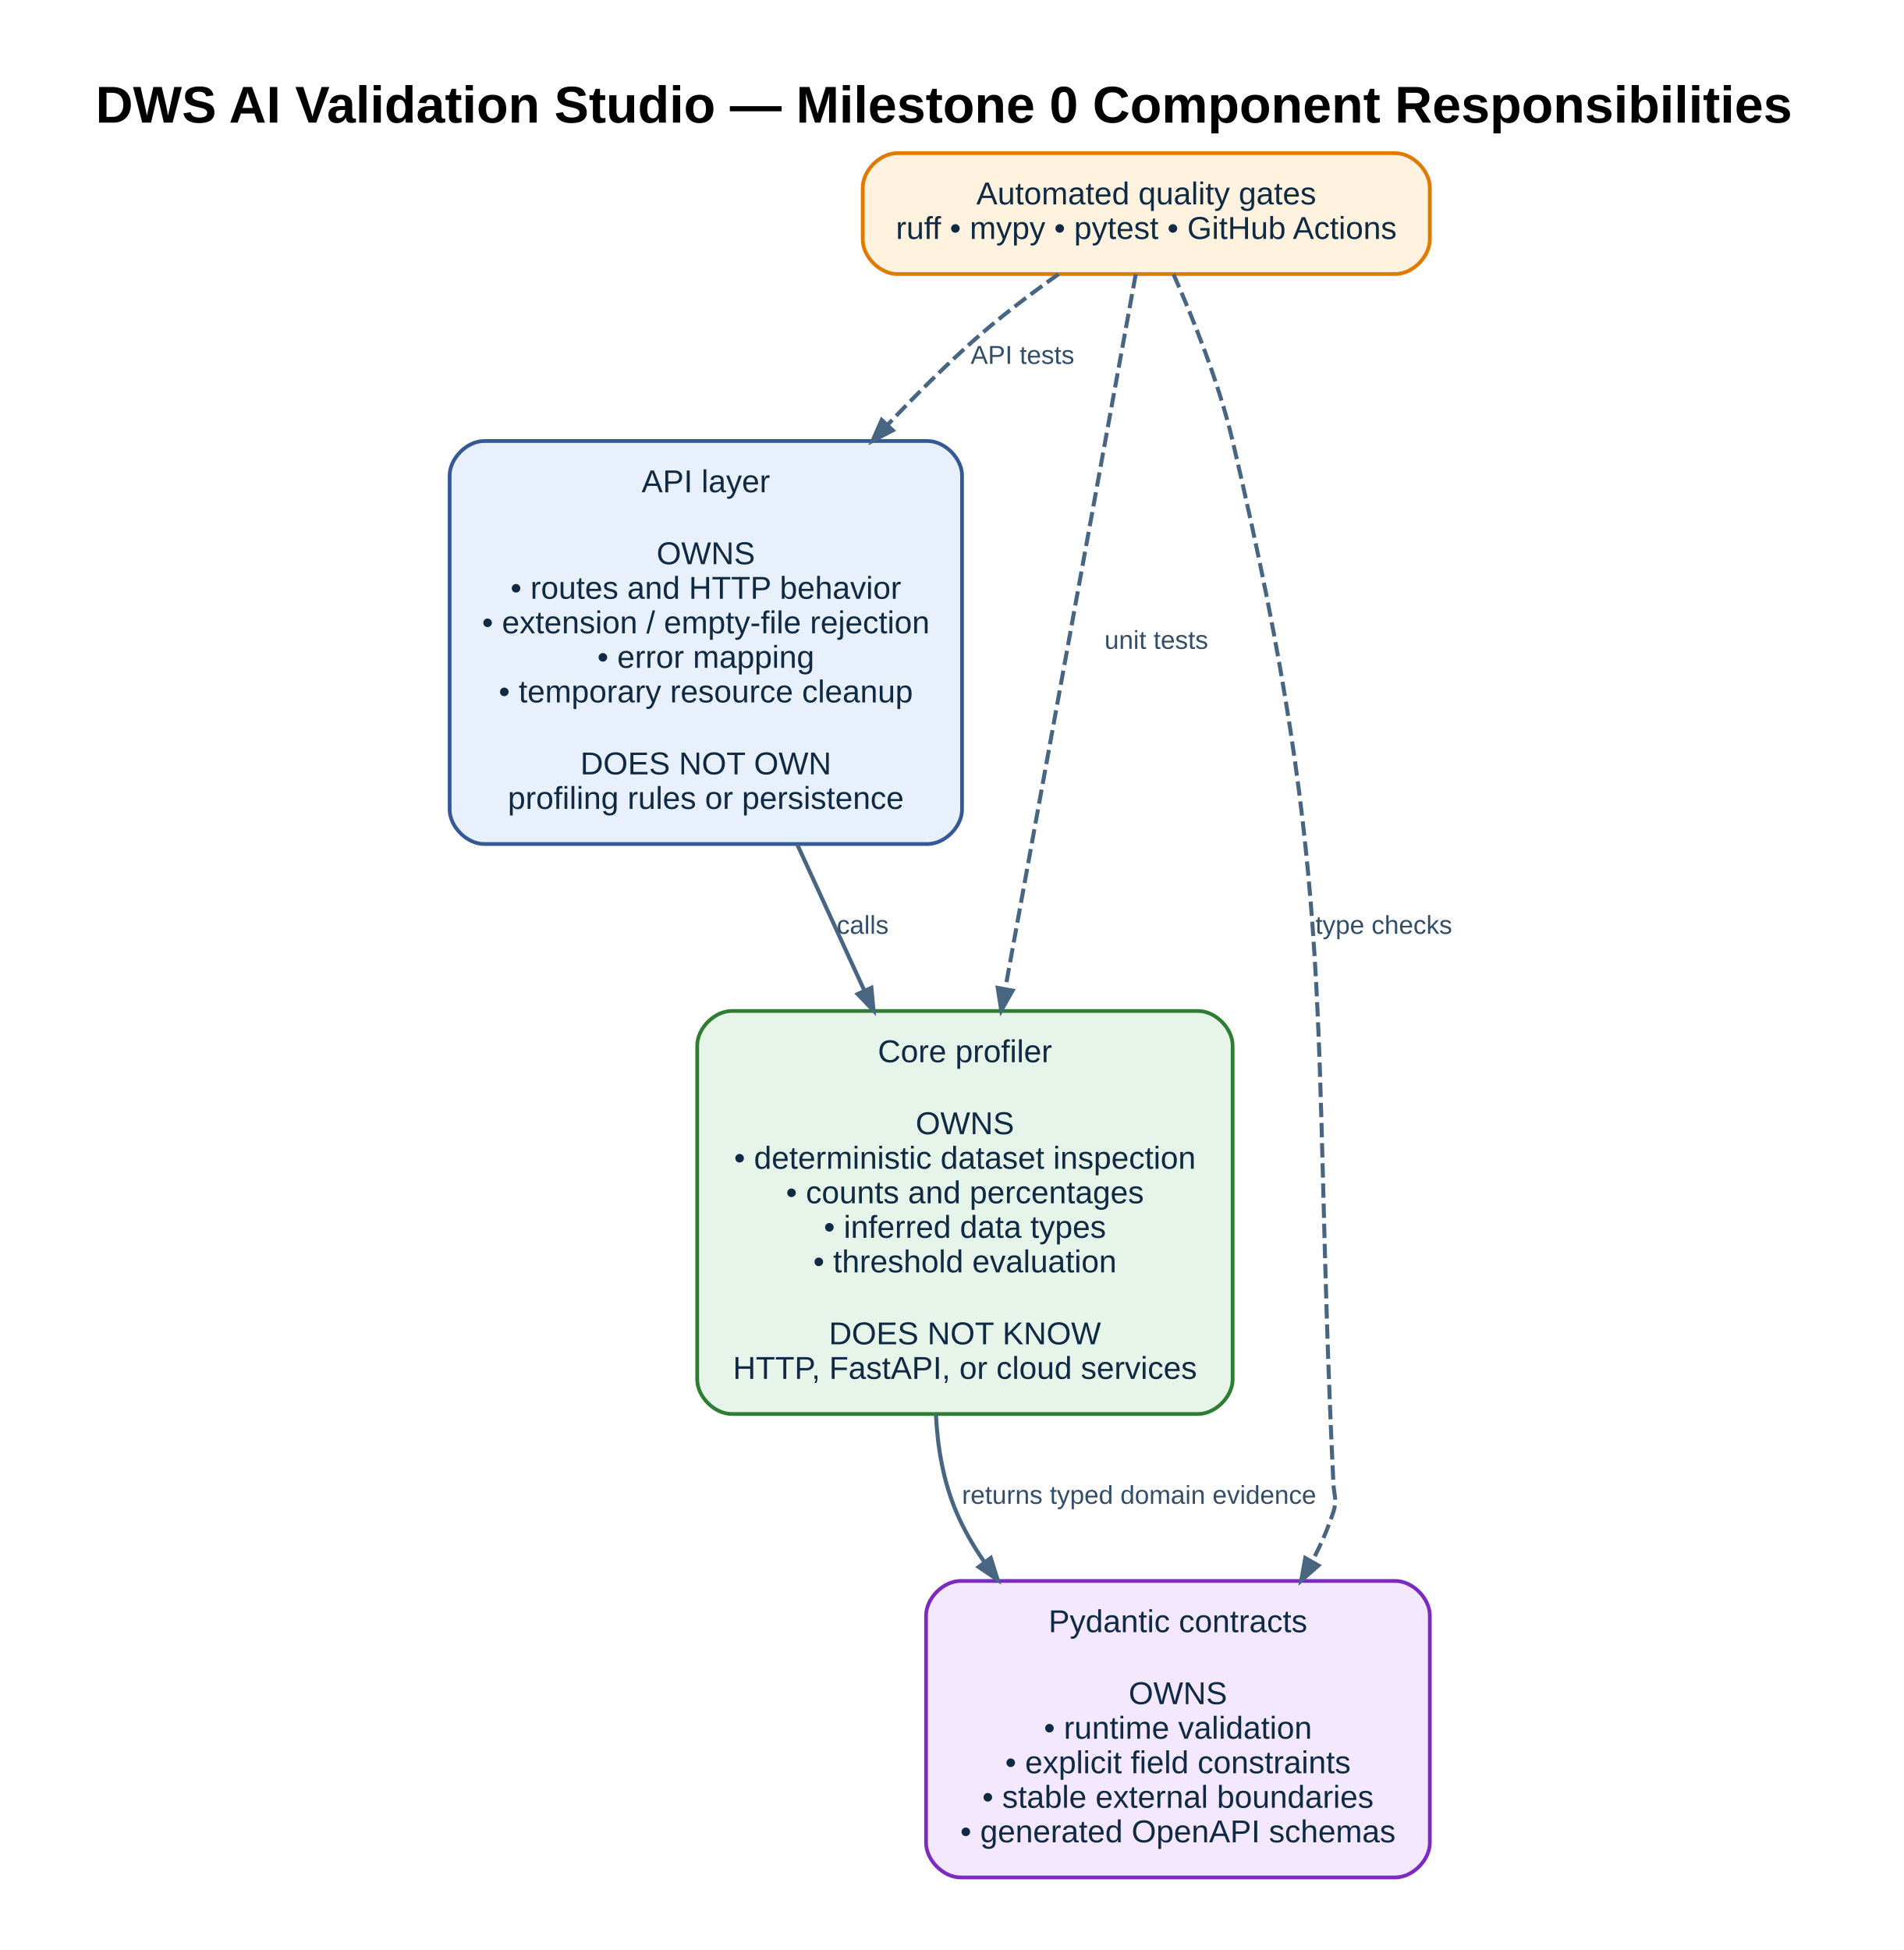
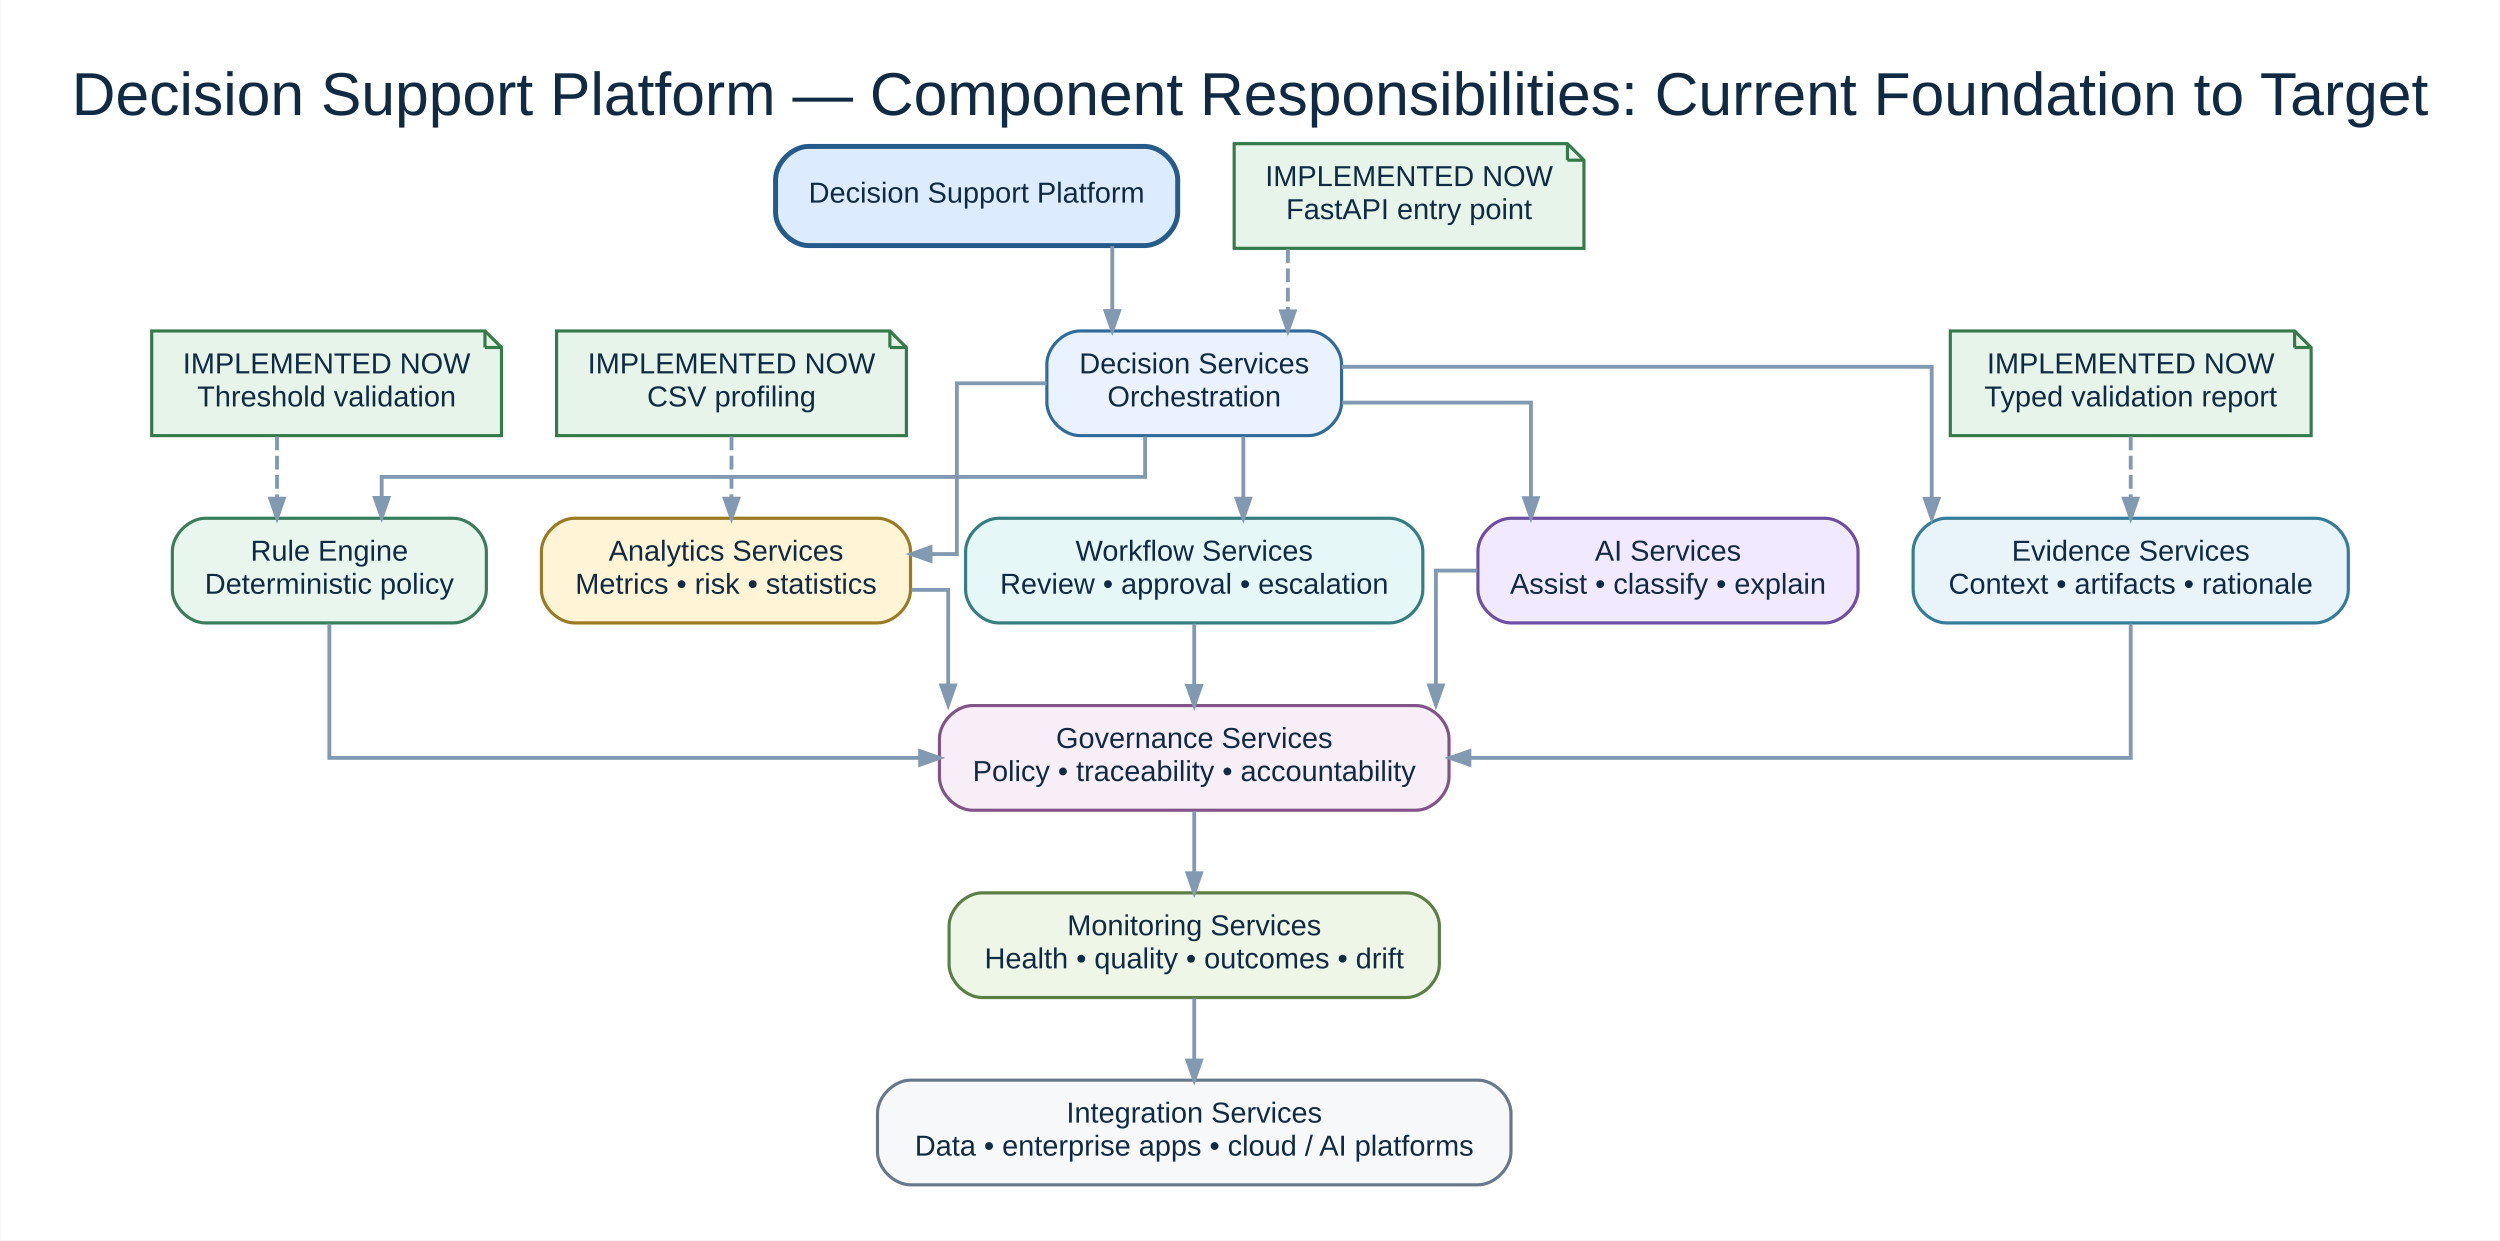
- <svg xmlns="http://www.w3.org/2000/svg" width="661pt" height="677pt" viewBox="0.00 0.00 661.40 677.40">
-   <g id="graph0" class="graph" transform="scale(1 1) rotate(0) translate(25.2 652.2)">
-     <polygon fill="white" stroke="transparent" points="-25.2,25.2 -25.2,-652.2 636.2,-652.2 636.2,25.2 -25.2,25.2" />
-     <text text-anchor="start" x="8" y="-609.6" font-family="Arial" font-weight="bold" font-size="18.00">DWS AI Validation Studio — Milestone 0 Component Responsibilities</text>
+ <svg xmlns="http://www.w3.org/2000/svg" width="907pt" height="450pt" viewBox="0.00 0.00 907.32 450.32">
+   <g id="graph0" class="graph" transform="scale(1 1) rotate(0) translate(20.16 430.16)">
+     <polygon fill="white" stroke="transparent" points="-20.16,20.16 -20.16,-430.16 887.16,-430.16 887.16,20.16 -20.16,20.16" />
+     <text text-anchor="middle" x="433.5" y="-388.4" font-family="Arial" font-size="22.00" fill="#102a43">Decision Support Platform — Component Responsibilities: Current Foundation to Target</text>
    <g id="node1" class="node">
-       <path fill="#e8f1fb" stroke="#345995" stroke-width="1.3" d="M297,-499C297,-499 143,-499 143,-499 137,-499 131,-493 131,-487 131,-487 131,-371 131,-371 131,-365 137,-359 143,-359 143,-359 297,-359 297,-359 303,-359 309,-365 309,-371 309,-371 309,-487 309,-487 309,-493 303,-499 297,-499" />
-       <text text-anchor="middle" x="220" y="-481.2" font-family="Arial" font-size="11.00" fill="#102a43">API layer</text>
-       <text text-anchor="middle" x="220" y="-456.2" font-family="Arial" font-size="11.00" fill="#102a43">OWNS</text>
-       <text text-anchor="middle" x="220" y="-444.2" font-family="Arial" font-size="11.00" fill="#102a43">• routes and HTTP behavior</text>
-       <text text-anchor="middle" x="220" y="-432.2" font-family="Arial" font-size="11.00" fill="#102a43">• extension / empty-file rejection</text>
-       <text text-anchor="middle" x="220" y="-420.2" font-family="Arial" font-size="11.00" fill="#102a43">• error mapping</text>
-       <text text-anchor="middle" x="220" y="-408.2" font-family="Arial" font-size="11.00" fill="#102a43">• temporary resource cleanup</text>
-       <text text-anchor="middle" x="220" y="-383.2" font-family="Arial" font-size="11.00" fill="#102a43">DOES NOT OWN</text>
-       <text text-anchor="middle" x="220" y="-371.2" font-family="Arial" font-size="11.00" fill="#102a43">profiling rules or persistence</text>
+       <path fill="#ddebff" stroke="#245b8a" stroke-width="1.8" d="M395.25,-377C395.25,-377 273.25,-377 273.25,-377 267.25,-377 261.25,-371 261.25,-365 261.25,-365 261.25,-353 261.25,-353 261.25,-347 267.25,-341 273.25,-341 273.25,-341 395.25,-341 395.25,-341 401.25,-341 407.25,-347 407.25,-353 407.25,-353 407.25,-365 407.25,-365 407.25,-371 401.25,-377 395.25,-377" />
+       <text text-anchor="middle" x="334.25" y="-356.6" font-family="Arial" font-size="10.50" fill="#102a43">Decision Support Platform</text>
    </g>
    <g id="node2" class="node">
-       <path fill="#e6f4ea" stroke="#2e7d32" stroke-width="1.3" d="M391,-301C391,-301 229,-301 229,-301 223,-301 217,-295 217,-289 217,-289 217,-173 217,-173 217,-167 223,-161 229,-161 229,-161 391,-161 391,-161 397,-161 403,-167 403,-173 403,-173 403,-289 403,-289 403,-295 397,-301 391,-301" />
-       <text text-anchor="middle" x="310" y="-283.2" font-family="Arial" font-size="11.00" fill="#102a43">Core profiler</text>
-       <text text-anchor="middle" x="310" y="-258.2" font-family="Arial" font-size="11.00" fill="#102a43">OWNS</text>
-       <text text-anchor="middle" x="310" y="-246.2" font-family="Arial" font-size="11.00" fill="#102a43">• deterministic dataset inspection</text>
-       <text text-anchor="middle" x="310" y="-234.2" font-family="Arial" font-size="11.00" fill="#102a43">• counts and percentages</text>
-       <text text-anchor="middle" x="310" y="-222.2" font-family="Arial" font-size="11.00" fill="#102a43">• inferred data types</text>
-       <text text-anchor="middle" x="310" y="-210.2" font-family="Arial" font-size="11.00" fill="#102a43">• threshold evaluation</text>
-       <text text-anchor="middle" x="310" y="-185.2" font-family="Arial" font-size="11.00" fill="#102a43">DOES NOT KNOW</text>
-       <text text-anchor="middle" x="310" y="-173.2" font-family="Arial" font-size="11.00" fill="#102a43">HTTP, FastAPI, or cloud services</text>
+       <path fill="#eaf2ff" stroke="#2f6b9a" stroke-width="1.15" d="M454.75,-310C454.75,-310 371.75,-310 371.75,-310 365.75,-310 359.75,-304 359.75,-298 359.75,-298 359.75,-284 359.75,-284 359.75,-278 365.75,-272 371.75,-272 371.75,-272 454.75,-272 454.75,-272 460.75,-272 466.75,-278 466.75,-284 466.75,-284 466.75,-298 466.75,-298 466.75,-304 460.75,-310 454.75,-310" />
+       <text text-anchor="middle" x="413.25" y="-294.6" font-family="Arial" font-size="10.50" fill="#102a43">Decision Services</text>
+       <text text-anchor="middle" x="413.25" y="-282.6" font-family="Arial" font-size="10.50" fill="#102a43">Orchestration</text>
    </g>
    <g id="edge1" class="edge">
-       <path fill="none" stroke="#486581" stroke-width="1.4" d="M251.73,-358.9C259.26,-342.5 267.33,-324.92 275,-308.23" />
-       <polygon fill="#486581" stroke="#486581" stroke-width="1.4" points="277.51,-309.05 278.25,-301.14 272.74,-306.86 277.51,-309.05" />
-       <text text-anchor="middle" x="274.5" y="-327.8" font-family="Arial" font-size="9.00" fill="#334e68">calls</text>
+       <path fill="none" stroke="#829ab1" stroke-width="1.4" d="M383.5,-340.78C383.5,-340.78 383.5,-317.22 383.5,-317.22" />
+       <polygon fill="#829ab1" stroke="#829ab1" stroke-width="1.4" points="385.95,-317.22 383.5,-310.22 381.05,-317.22 385.95,-317.22" />
    </g>
    <g id="node3" class="node">
-       <path fill="#f3e8ff" stroke="#7b2cbf" stroke-width="1.3" d="M459.5,-103C459.5,-103 308.5,-103 308.5,-103 302.5,-103 296.5,-97 296.5,-91 296.5,-91 296.5,-12 296.5,-12 296.5,-6 302.5,0 308.5,0 308.5,0 459.5,0 459.5,0 465.5,0 471.5,-6 471.5,-12 471.5,-12 471.5,-91 471.5,-91 471.5,-97 465.5,-103 459.5,-103" />
-       <text text-anchor="middle" x="384" y="-85.2" font-family="Arial" font-size="11.00" fill="#102a43">Pydantic contracts</text>
-       <text text-anchor="middle" x="384" y="-60.2" font-family="Arial" font-size="11.00" fill="#102a43">OWNS</text>
-       <text text-anchor="middle" x="384" y="-48.2" font-family="Arial" font-size="11.00" fill="#102a43">• runtime validation</text>
-       <text text-anchor="middle" x="384" y="-36.2" font-family="Arial" font-size="11.00" fill="#102a43">• explicit field constraints</text>
-       <text text-anchor="middle" x="384" y="-24.2" font-family="Arial" font-size="11.00" fill="#102a43">• stable external boundaries</text>
-       <text text-anchor="middle" x="384" y="-12.2" font-family="Arial" font-size="11.00" fill="#102a43">• generated OpenAPI schemas</text>
+       <path fill="#e8f6ee" stroke="#3a7d5d" stroke-width="1.15" d="M144.25,-242C144.25,-242 54.25,-242 54.25,-242 48.25,-242 42.25,-236 42.25,-230 42.25,-230 42.25,-216 42.25,-216 42.25,-210 48.25,-204 54.25,-204 54.25,-204 144.25,-204 144.25,-204 150.25,-204 156.25,-210 156.25,-216 156.25,-216 156.25,-230 156.25,-230 156.25,-236 150.25,-242 144.25,-242" />
+       <text text-anchor="middle" x="99.25" y="-226.6" font-family="Arial" font-size="10.50" fill="#102a43">Rule Engine</text>
+       <text text-anchor="middle" x="99.25" y="-214.6" font-family="Arial" font-size="10.50" fill="#102a43">Deterministic policy</text>
    </g>
    <g id="edge2" class="edge">
-       <path fill="none" stroke="#486581" stroke-width="1.4" d="M299.93,-160.88C300.48,-149.25 302.53,-137.54 307,-127 309.56,-120.97 312.87,-115.19 316.68,-109.7" />
-       <polygon fill="#486581" stroke="#486581" stroke-width="1.4" points="318.99,-110.98 321.36,-103.4 314.78,-107.85 318.99,-110.98" />
-       <text text-anchor="middle" x="370.5" y="-129.8" font-family="Arial" font-size="9.00" fill="#334e68">returns typed domain evidence</text>
+       <path fill="none" stroke="#829ab1" stroke-width="1.4" d="M395.42,-271.62C395.42,-263.98 395.42,-257 395.42,-257 395.42,-257 118.25,-257 118.25,-257 118.25,-257 118.25,-249.38 118.25,-249.38" />
+       <polygon fill="#829ab1" stroke="#829ab1" stroke-width="1.4" points="120.7,-249.38 118.25,-242.38 115.8,-249.38 120.7,-249.38" />
    </g>
    <g id="node4" class="node">
-       <path fill="#fff3e0" stroke="#e07a00" stroke-width="1.3" d="M459.5,-599C459.5,-599 286.5,-599 286.5,-599 280.5,-599 274.5,-593 274.5,-587 274.5,-587 274.5,-569 274.5,-569 274.5,-563 280.5,-557 286.5,-557 286.5,-557 459.5,-557 459.5,-557 465.5,-557 471.5,-563 471.5,-569 471.5,-569 471.5,-587 471.5,-587 471.5,-593 465.5,-599 459.5,-599" />
-       <text text-anchor="middle" x="373" y="-581.2" font-family="Arial" font-size="11.00" fill="#102a43">Automated quality gates</text>
-       <text text-anchor="middle" x="373" y="-569.2" font-family="Arial" font-size="11.00" fill="#102a43">ruff • mypy • pytest • GitHub Actions</text>
+       <path fill="#fff4d6" stroke="#9a7a22" stroke-width="1.15" d="M298.25,-242C298.25,-242 188.25,-242 188.25,-242 182.25,-242 176.25,-236 176.25,-230 176.25,-230 176.25,-216 176.25,-216 176.25,-210 182.25,-204 188.25,-204 188.25,-204 298.25,-204 298.25,-204 304.25,-204 310.25,-210 310.25,-216 310.25,-216 310.25,-230 310.25,-230 310.25,-236 304.25,-242 298.25,-242" />
+       <text text-anchor="middle" x="243.25" y="-226.6" font-family="Arial" font-size="10.50" fill="#102a43">Analytics Services</text>
+       <text text-anchor="middle" x="243.25" y="-214.6" font-family="Arial" font-size="10.50" fill="#102a43">Metrics • risk • statistics</text>
    </g>
    <g id="edge3" class="edge">
-       <path fill="none" stroke="#486581" stroke-width="1.4" stroke-dasharray="5,2" d="M342.53,-556.98C332.45,-549.85 321.41,-541.48 312,-533 302.23,-524.2 292.42,-514.44 283.05,-504.54" />
-       <polygon fill="#486581" stroke="#486581" stroke-width="1.4" points="284.93,-502.71 277.88,-499.03 281.1,-506.3 284.93,-502.71" />
-       <text text-anchor="middle" x="330" y="-525.8" font-family="Arial" font-size="9.00" fill="#334e68">API tests</text>
+       <path fill="none" stroke="#829ab1" stroke-width="1.4" d="M359.66,-291C342.14,-291 327.08,-291 327.08,-291 327.08,-291 327.08,-229 327.08,-229 327.08,-229 317.52,-229 317.52,-229" />
+       <polygon fill="#829ab1" stroke="#829ab1" stroke-width="1.4" points="317.52,-226.55 310.52,-229 317.52,-231.45 317.52,-226.55" />
+     </g>
+     <g id="node5" class="node">
+       <path fill="#f1e9ff" stroke="#6d4ea2" stroke-width="1.15" d="M642.25,-242C642.25,-242 528.25,-242 528.25,-242 522.25,-242 516.25,-236 516.25,-230 516.25,-230 516.25,-216 516.25,-216 516.25,-210 522.25,-204 528.25,-204 528.25,-204 642.25,-204 642.25,-204 648.25,-204 654.25,-210 654.25,-216 654.25,-216 654.25,-230 654.25,-230 654.25,-236 648.25,-242 642.25,-242" />
+       <text text-anchor="middle" x="585.25" y="-226.6" font-family="Arial" font-size="10.50" fill="#102a43">AI Services</text>
+       <text text-anchor="middle" x="585.25" y="-214.6" font-family="Arial" font-size="10.50" fill="#102a43">Assist • classify • explain</text>
    </g>
    <g id="edge4" class="edge">
-       <path fill="none" stroke="#486581" stroke-width="1.4" stroke-dasharray="5,2" d="M369.34,-556.96C360.7,-509.66 338.68,-389.04 324.03,-308.81" />
-       <polygon fill="#486581" stroke="#486581" stroke-width="1.4" points="326.56,-308.08 322.63,-301.18 321.4,-309.03 326.56,-308.08" />
-       <text text-anchor="middle" x="376.5" y="-426.8" font-family="Arial" font-size="9.00" fill="#334e68">unit tests</text>
+       <path fill="none" stroke="#829ab1" stroke-width="1.4" d="M466.87,-284C499.72,-284 535.5,-284 535.5,-284 535.5,-284 535.5,-249.3 535.5,-249.3" />
+       <polygon fill="#829ab1" stroke="#829ab1" stroke-width="1.4" points="537.95,-249.3 535.5,-242.3 533.05,-249.3 537.95,-249.3" />
+     </g>
+     <g id="node6" class="node">
+       <path fill="#e8f4fa" stroke="#347c98" stroke-width="1.15" d="M820.25,-242C820.25,-242 686.25,-242 686.25,-242 680.25,-242 674.25,-236 674.25,-230 674.25,-230 674.25,-216 674.25,-216 674.25,-210 680.25,-204 686.25,-204 686.25,-204 820.25,-204 820.25,-204 826.25,-204 832.25,-210 832.25,-216 832.25,-216 832.25,-230 832.25,-230 832.25,-236 826.25,-242 820.25,-242" />
+       <text text-anchor="middle" x="753.25" y="-226.6" font-family="Arial" font-size="10.50" fill="#102a43">Evidence Services</text>
+       <text text-anchor="middle" x="753.25" y="-214.6" font-family="Arial" font-size="10.50" fill="#102a43">Context • artifacts • rationale</text>
    </g>
    <g id="edge5" class="edge">
-       <path fill="none" stroke="#486581" stroke-width="1.4" stroke-dasharray="5,2" d="M382.45,-556.95C389.31,-541.47 398.2,-519.33 403,-499 440.13,-341.68 430.21,-298.45 438,-137 438.21,-132.56 439.37,-131.23 438,-127 436.13,-121.23 433.63,-115.53 430.72,-110.01" />
-       <polygon fill="#486581" stroke="#486581" stroke-width="1.4" points="432.8,-108.37 426.84,-103.13 428.23,-110.95 432.8,-108.37" />
-       <text text-anchor="middle" x="455.5" y="-327.8" font-family="Arial" font-size="9.00" fill="#334e68">type checks</text>
+       <path fill="none" stroke="#829ab1" stroke-width="1.4" d="M466.79,-297C544.93,-297 681,-297 681,-297 681,-297 681,-249.06 681,-249.06" />
+       <polygon fill="#829ab1" stroke="#829ab1" stroke-width="1.4" points="683.45,-249.06 681,-242.06 678.55,-249.06 683.45,-249.06" />
+     </g>
+     <g id="node7" class="node">
+       <path fill="#e6f7f7" stroke="#367d80" stroke-width="1.15" d="M484.25,-242C484.25,-242 342.25,-242 342.25,-242 336.25,-242 330.25,-236 330.25,-230 330.25,-230 330.25,-216 330.25,-216 330.25,-210 336.25,-204 342.25,-204 342.25,-204 484.25,-204 484.25,-204 490.25,-204 496.25,-210 496.25,-216 496.25,-216 496.25,-230 496.25,-230 496.25,-236 490.25,-242 484.25,-242" />
+       <text text-anchor="middle" x="413.25" y="-226.6" font-family="Arial" font-size="10.50" fill="#102a43">Workflow Services</text>
+       <text text-anchor="middle" x="413.25" y="-214.6" font-family="Arial" font-size="10.50" fill="#102a43">Review • approval • escalation</text>
+     </g>
+     <g id="edge6" class="edge">
+       <path fill="none" stroke="#829ab1" stroke-width="1.4" d="M431.08,-271.7C431.08,-271.7 431.08,-249.12 431.08,-249.12" />
+       <polygon fill="#829ab1" stroke="#829ab1" stroke-width="1.4" points="433.53,-249.12 431.08,-242.12 428.63,-249.12 433.53,-249.12" />
+     </g>
+     <g id="node8" class="node">
+       <path fill="#f7eef8" stroke="#815487" stroke-width="1.15" d="M493.75,-174C493.75,-174 332.75,-174 332.75,-174 326.75,-174 320.75,-168 320.75,-162 320.75,-162 320.75,-148 320.75,-148 320.75,-142 326.75,-136 332.75,-136 332.75,-136 493.75,-136 493.75,-136 499.75,-136 505.75,-142 505.75,-148 505.75,-148 505.75,-162 505.75,-162 505.75,-168 499.75,-174 493.75,-174" />
+       <text text-anchor="middle" x="413.25" y="-158.6" font-family="Arial" font-size="10.50" fill="#102a43">Governance Services</text>
+       <text text-anchor="middle" x="413.25" y="-146.6" font-family="Arial" font-size="10.50" fill="#102a43">Policy • traceability • accountability</text>
+     </g>
+     <g id="edge7" class="edge">
+       <path fill="none" stroke="#829ab1" stroke-width="1.4" d="M99.25,-203.7C99.25,-183.59 99.25,-155 99.25,-155 99.25,-155 313.74,-155 313.74,-155" />
+       <polygon fill="#829ab1" stroke="#829ab1" stroke-width="1.4" points="313.74,-157.45 320.74,-155 313.74,-152.55 313.74,-157.45" />
+     </g>
+     <g id="edge8" class="edge">
+       <path fill="none" stroke="#829ab1" stroke-width="1.4" d="M310.6,-216C318.55,-216 323.92,-216 323.92,-216 323.92,-216 323.92,-181.3 323.92,-181.3" />
+       <polygon fill="#829ab1" stroke="#829ab1" stroke-width="1.4" points="326.37,-181.3 323.92,-174.3 321.47,-181.3 326.37,-181.3" />
+     </g>
+     <g id="edge9" class="edge">
+       <path fill="none" stroke="#829ab1" stroke-width="1.4" d="M516.06,-223C507.12,-223 501,-223 501,-223 501,-223 501,-181.3 501,-181.3" />
+       <polygon fill="#829ab1" stroke="#829ab1" stroke-width="1.4" points="503.45,-181.3 501,-174.3 498.55,-181.3 503.45,-181.3" />
+     </g>
+     <g id="edge10" class="edge">
+       <path fill="none" stroke="#829ab1" stroke-width="1.4" d="M753.25,-203.7C753.25,-183.59 753.25,-155 753.25,-155 753.25,-155 513.16,-155 513.16,-155" />
+       <polygon fill="#829ab1" stroke="#829ab1" stroke-width="1.4" points="513.16,-152.55 506.16,-155 513.16,-157.45 513.16,-152.55" />
+     </g>
+     <g id="edge11" class="edge">
+       <path fill="none" stroke="#829ab1" stroke-width="1.4" d="M413.25,-203.7C413.25,-203.7 413.25,-181.12 413.25,-181.12" />
+       <polygon fill="#829ab1" stroke="#829ab1" stroke-width="1.4" points="415.7,-181.12 413.25,-174.12 410.8,-181.12 415.7,-181.12" />
+     </g>
+     <g id="node9" class="node">
+       <path fill="#eef6e8" stroke="#5c7d44" stroke-width="1.15" d="M490.25,-106C490.25,-106 336.25,-106 336.25,-106 330.25,-106 324.25,-100 324.25,-94 324.25,-94 324.25,-80 324.25,-80 324.25,-74 330.25,-68 336.25,-68 336.25,-68 490.25,-68 490.25,-68 496.25,-68 502.25,-74 502.25,-80 502.25,-80 502.25,-94 502.25,-94 502.25,-100 496.25,-106 490.25,-106" />
+       <text text-anchor="middle" x="413.25" y="-90.6" font-family="Arial" font-size="10.50" fill="#102a43">Monitoring Services</text>
+       <text text-anchor="middle" x="413.25" y="-78.6" font-family="Arial" font-size="10.50" fill="#102a43">Health • quality • outcomes • drift</text>
+     </g>
+     <g id="edge12" class="edge">
+       <path fill="none" stroke="#829ab1" stroke-width="1.4" d="M413.25,-135.7C413.25,-135.7 413.25,-113.12 413.25,-113.12" />
+       <polygon fill="#829ab1" stroke="#829ab1" stroke-width="1.4" points="415.7,-113.12 413.25,-106.12 410.8,-113.12 415.7,-113.12" />
+     </g>
+     <g id="node10" class="node">
+       <path fill="#f6f8fa" stroke="#66788a" stroke-width="1.15" d="M516.25,-38C516.25,-38 310.25,-38 310.25,-38 304.25,-38 298.25,-32 298.25,-26 298.25,-26 298.25,-12 298.25,-12 298.25,-6 304.25,0 310.25,0 310.25,0 516.25,0 516.25,0 522.25,0 528.25,-6 528.25,-12 528.25,-12 528.25,-26 528.25,-26 528.25,-32 522.25,-38 516.25,-38" />
+       <text text-anchor="middle" x="413.25" y="-22.6" font-family="Arial" font-size="10.50" fill="#102a43">Integration Services</text>
+       <text text-anchor="middle" x="413.25" y="-10.6" font-family="Arial" font-size="10.50" fill="#102a43">Data • enterprise apps • cloud / AI platforms</text>
+     </g>
+     <g id="edge13" class="edge">
+       <path fill="none" stroke="#829ab1" stroke-width="1.4" d="M413.25,-67.7C413.25,-67.7 413.25,-45.12 413.25,-45.12" />
+       <polygon fill="#829ab1" stroke="#829ab1" stroke-width="1.4" points="415.7,-45.12 413.25,-38.12 410.8,-45.12 415.7,-45.12" />
+     </g>
+     <g id="node11" class="node">
+       <polygon fill="#e6f4ea" stroke="#357a4a" stroke-width="1.15" points="548.75,-378 427.75,-378 427.75,-340 554.75,-340 554.75,-372 548.75,-378" />
+       <polyline fill="none" stroke="#357a4a" stroke-width="1.15" points="548.75,-378 548.75,-372 " />
+       <polyline fill="none" stroke="#357a4a" stroke-width="1.15" points="554.75,-372 548.75,-372 " />
+       <text text-anchor="middle" x="491.25" y="-362.6" font-family="Arial" font-size="10.50" fill="#102a43">IMPLEMENTED NOW</text>
+       <text text-anchor="middle" x="491.25" y="-350.6" font-family="Arial" font-size="10.50" fill="#102a43">FastAPI entry point</text>
+     </g>
+     <g id="edge14" class="edge">
+       <path fill="none" stroke="#829ab1" stroke-width="1.4" stroke-dasharray="5,2" d="M447.25,-339.7C447.25,-339.7 447.25,-317.12 447.25,-317.12" />
+       <polygon fill="#829ab1" stroke="#829ab1" stroke-width="1.4" points="449.7,-317.12 447.25,-310.12 444.8,-317.12 449.7,-317.12" />
+     </g>
+     <g id="node12" class="node">
+       <polygon fill="#e6f4ea" stroke="#357a4a" stroke-width="1.15" points="155.75,-310 34.75,-310 34.75,-272 161.75,-272 161.75,-304 155.75,-310" />
+       <polyline fill="none" stroke="#357a4a" stroke-width="1.15" points="155.75,-310 155.75,-304 " />
+       <polyline fill="none" stroke="#357a4a" stroke-width="1.15" points="161.75,-304 155.75,-304 " />
+       <text text-anchor="middle" x="98.25" y="-294.6" font-family="Arial" font-size="10.50" fill="#102a43">IMPLEMENTED NOW</text>
+       <text text-anchor="middle" x="98.25" y="-282.6" font-family="Arial" font-size="10.50" fill="#102a43">Threshold validation</text>
+     </g>
+     <g id="edge15" class="edge">
+       <path fill="none" stroke="#829ab1" stroke-width="1.4" stroke-dasharray="5,2" d="M80.25,-271.7C80.25,-271.7 80.25,-249.12 80.25,-249.12" />
+       <polygon fill="#829ab1" stroke="#829ab1" stroke-width="1.4" points="82.7,-249.12 80.25,-242.12 77.8,-249.12 82.7,-249.12" />
+     </g>
+     <g id="node13" class="node">
+       <polygon fill="#e6f4ea" stroke="#357a4a" stroke-width="1.15" points="302.75,-310 181.75,-310 181.75,-272 308.75,-272 308.75,-304 302.75,-310" />
+       <polyline fill="none" stroke="#357a4a" stroke-width="1.15" points="302.75,-310 302.75,-304 " />
+       <polyline fill="none" stroke="#357a4a" stroke-width="1.15" points="308.75,-304 302.75,-304 " />
+       <text text-anchor="middle" x="245.25" y="-294.6" font-family="Arial" font-size="10.50" fill="#102a43">IMPLEMENTED NOW</text>
+       <text text-anchor="middle" x="245.25" y="-282.6" font-family="Arial" font-size="10.50" fill="#102a43">CSV profiling</text>
+     </g>
+     <g id="edge16" class="edge">
+       <path fill="none" stroke="#829ab1" stroke-width="1.4" stroke-dasharray="5,2" d="M245.25,-271.7C245.25,-271.7 245.25,-249.12 245.25,-249.12" />
+       <polygon fill="#829ab1" stroke="#829ab1" stroke-width="1.4" points="247.7,-249.12 245.25,-242.12 242.8,-249.12 247.7,-249.12" />
+     </g>
+     <g id="node14" class="node">
+       <polygon fill="#e6f4ea" stroke="#357a4a" stroke-width="1.15" points="812.75,-310 687.75,-310 687.75,-272 818.75,-272 818.75,-304 812.75,-310" />
+       <polyline fill="none" stroke="#357a4a" stroke-width="1.15" points="812.75,-310 812.75,-304 " />
+       <polyline fill="none" stroke="#357a4a" stroke-width="1.15" points="818.75,-304 812.75,-304 " />
+       <text text-anchor="middle" x="753.25" y="-294.6" font-family="Arial" font-size="10.50" fill="#102a43">IMPLEMENTED NOW</text>
+       <text text-anchor="middle" x="753.25" y="-282.6" font-family="Arial" font-size="10.50" fill="#102a43">Typed validation report</text>
+     </g>
+     <g id="edge17" class="edge">
+       <path fill="none" stroke="#829ab1" stroke-width="1.4" stroke-dasharray="5,2" d="M753.25,-271.7C753.25,-271.7 753.25,-249.12 753.25,-249.12" />
+       <polygon fill="#829ab1" stroke="#829ab1" stroke-width="1.4" points="755.7,-249.12 753.25,-242.12 750.8,-249.12 755.7,-249.12" />
    </g>
  </g>
</svg>
